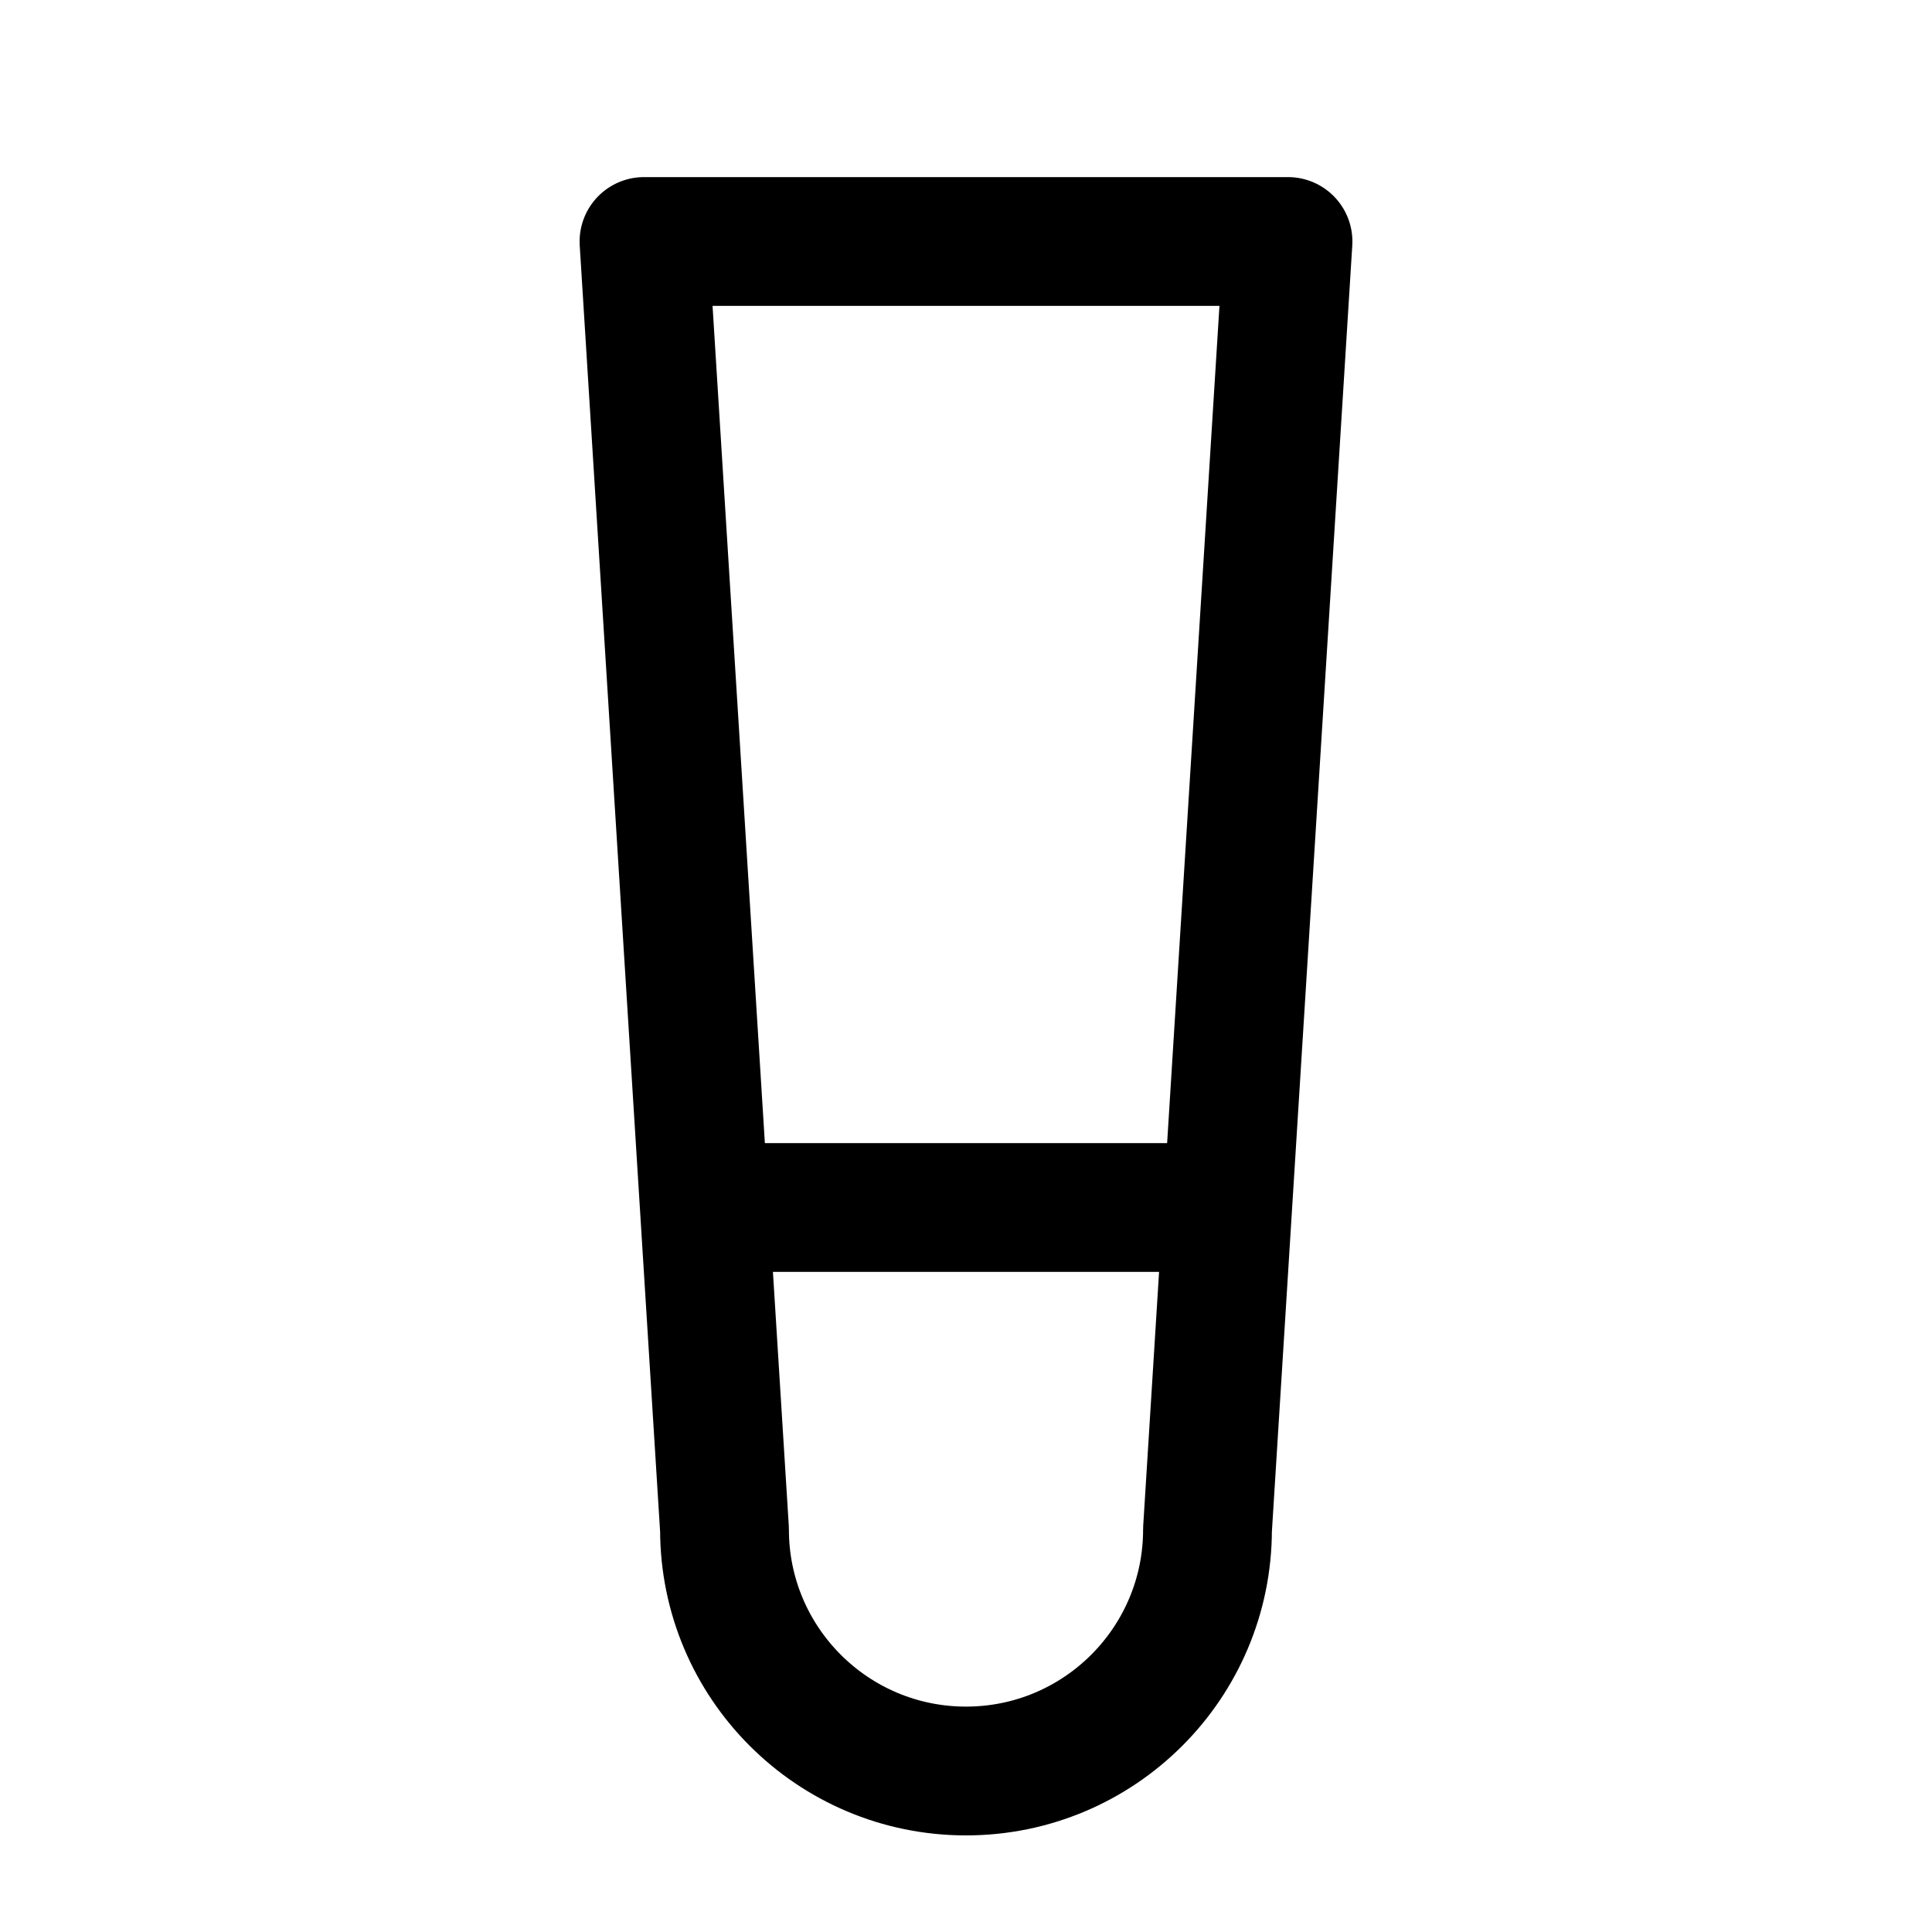
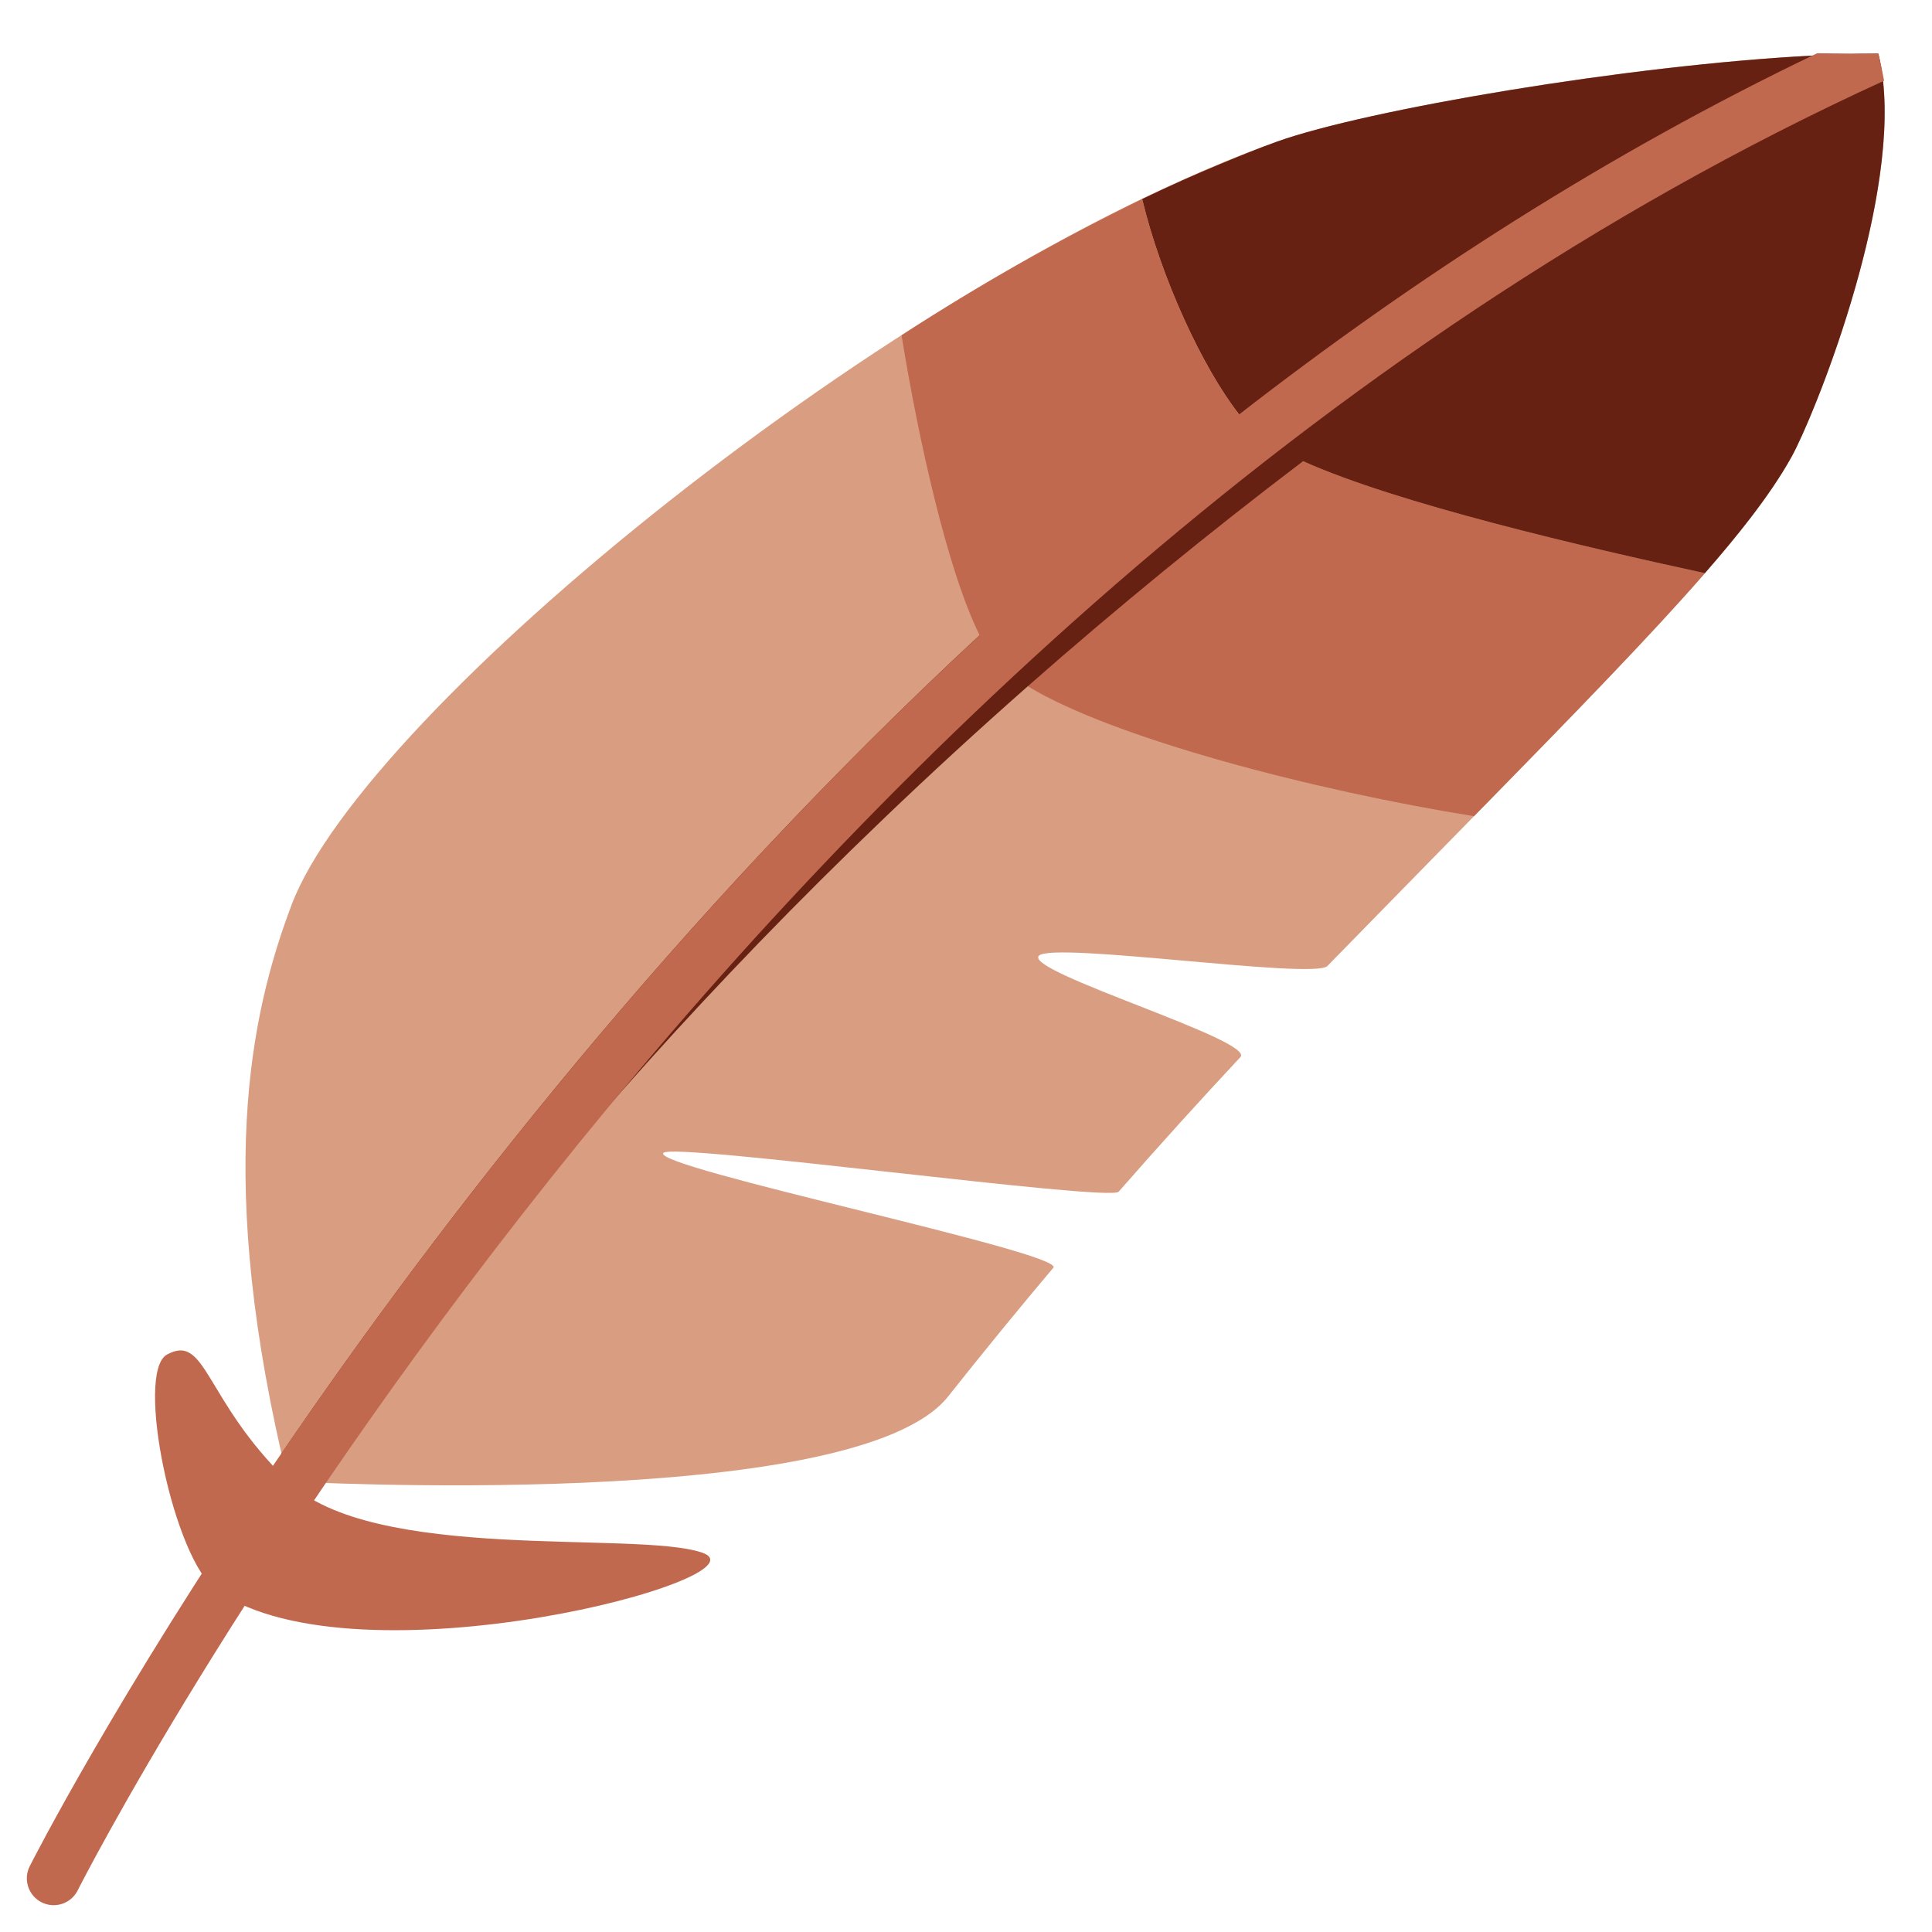
- <svg xmlns="http://www.w3.org/2000/svg" width="24" height="24" viewBox="0 0 24 24" fill="none" stroke="currentColor" stroke-width="1.6" stroke-linecap="round" stroke-linejoin="round">
-   <path d="M8 3h8l-1 16a3 3 0 0 1-6 0L8 3Z" />
-   <path d="M9.4 15h5.2" />
+ <svg xmlns="http://www.w3.org/2000/svg" width="800px" height="800px" viewBox="0 0 36 36" aria-hidden="true" role="img" class="iconify iconify--twemoji" preserveAspectRatio="xMidYMid meet">
+   <path fill="#C1694F" d="M4.048 29.644c-.811-.558-1.541-4.073-.936-4.404c.738-.402.686.835 2.255 2.362c1.569 1.528 6.47.913 7.708 1.326c1.363.455-6.385 2.533-9.027.716z" />
+   <path fill="#D99E82" d="M5.367 27.603C4 22 4.655 18.919 5.433 16.861C6.8 13.24 16.699 5.169 23.8 2.637C25.678 1.967 31.62 1 35 1c.589 2.332-1.174 6.717-1.62 7.518c-1.009 1.81-3.564 4.273-8.646 9.482c-.252.258-5.119-.46-5.376-.191c-.283.296 4.044 1.579 3.755 1.889c-.738.79-1.495 1.624-2.268 2.507c-.172.196-8.311-.923-8.484-.722c-.232.27 7.501 1.862 7.266 2.14c-.645.765-1.299 1.564-1.959 2.397c-1.725 2.178-12.301 1.583-12.301 1.583z" />
+   <path fill="#C1694F" d="M19.15 12.787c1.588.966 5.331 1.943 8.316 2.422c1.898-1.937 3.299-3.378 4.302-4.529c-2.259-.49-5.742-1.3-7.487-2.087l-.816-.403l-4.872 4.17l.557.427z" />
+   <path fill="#662113" d="M35.088 1.514A3.85 3.85 0 0 0 35 1c-.378 0-.792.014-1.225.036c-3.438.178-8.307 1.006-9.975 1.601c-.345.123-.702.27-1.059.418c-.478.198-.964.416-1.459.654c.356 1.481 1.126 3.144 1.807 4.013a72.185 72.185 0 0 0-4.836 4.115C12.598 17.085 8.232 22.709 5.248 27.079c.04.174.076.344.12.524c0 0 .219.012.589.026c1.482-2.288 5.703-8.239 13.194-14.841a91.61 91.61 0 0 1 5.13-4.195c1.745.787 5.228 1.597 7.487 2.087c.322-.369.606-.712.849-1.028c.316-.412.569-.785.763-1.134c.415-.746 1.969-4.594 1.708-7.004z" />
+   <path fill="#C1694F" d="M35 1c-.369 0-.751-.003-1.138-.008c-3.915 1.874-7.509 4.194-10.772 6.73c-.68-.87-1.451-2.532-1.807-4.013a42.574 42.574 0 0 0-4.484 2.539c.309 1.911.852 4.377 1.455 5.589C6.827 22.441.638 34.605.553 34.776a.5.5 0 0 0 .895.448c.119-.238 12.144-23.883 33.659-33.72A7.693 7.693 0 0 0 35 1z" />
</svg>
